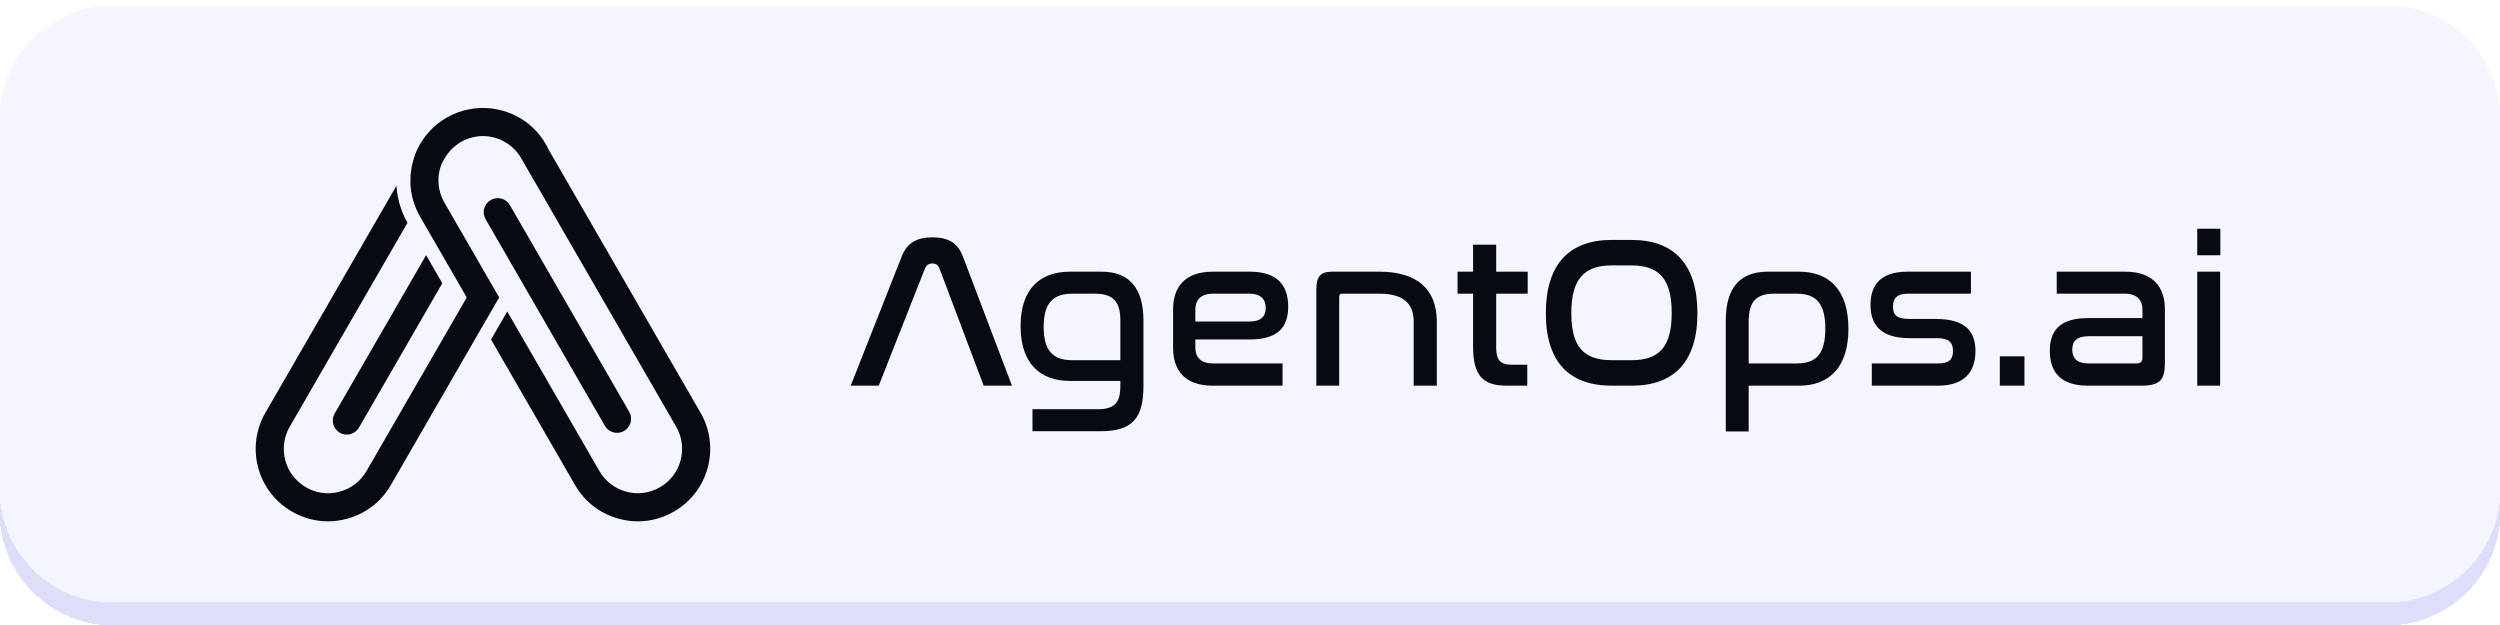
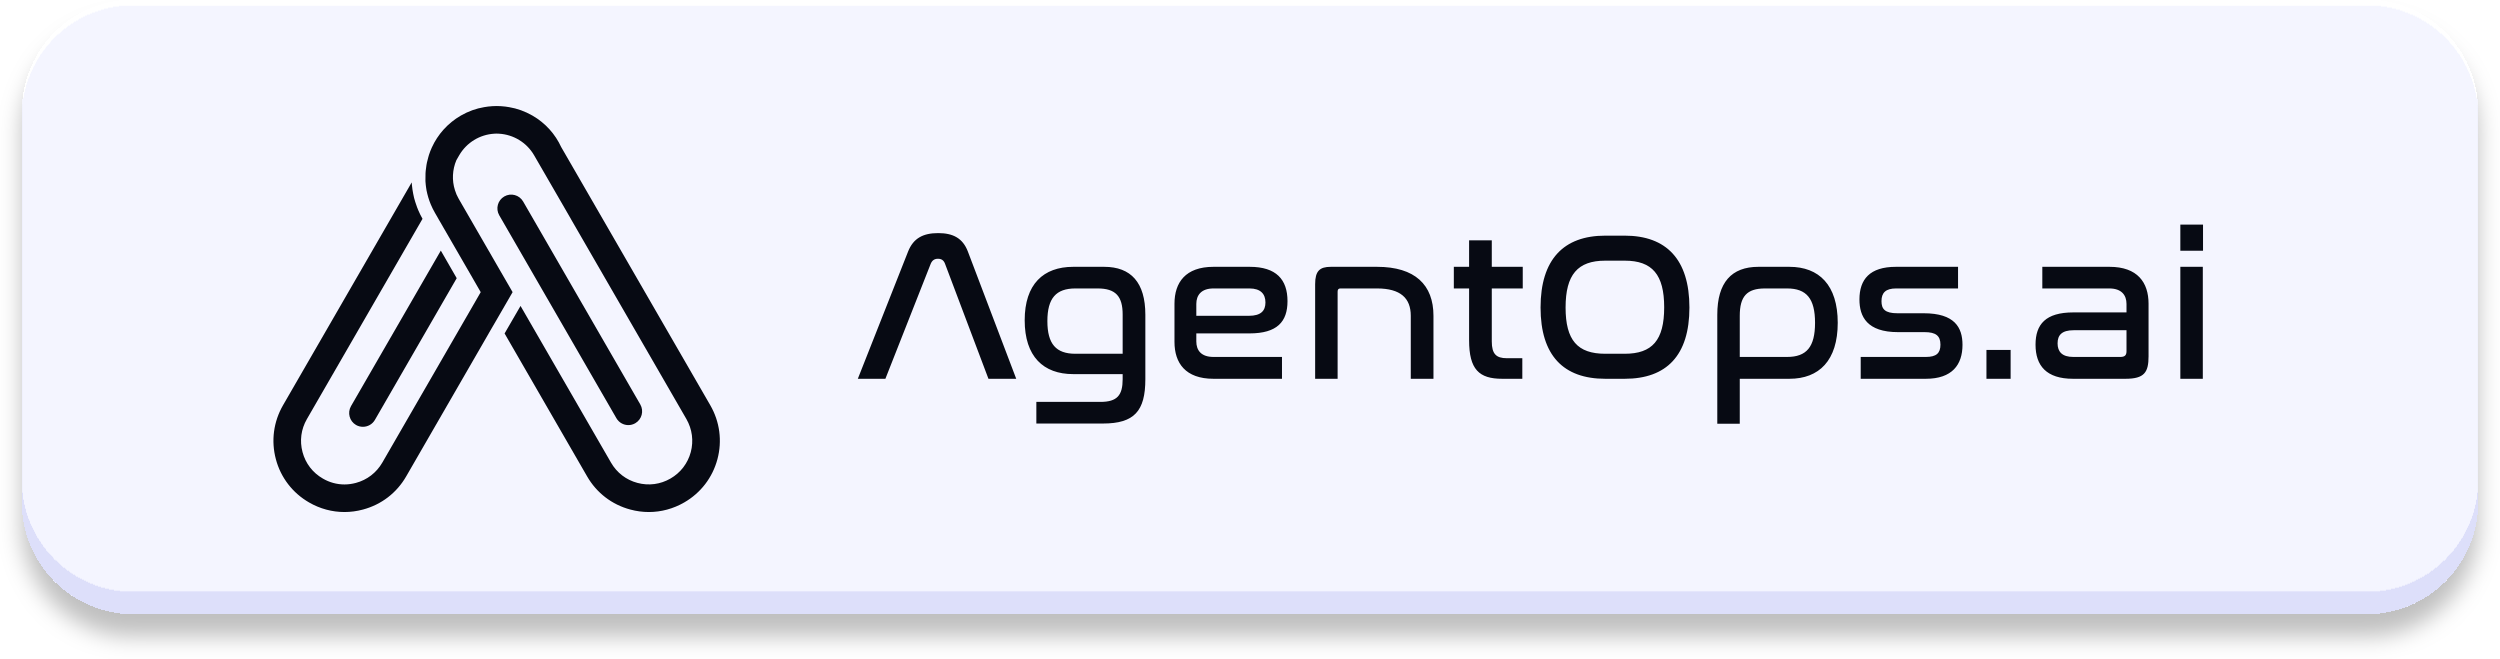
- <svg xmlns="http://www.w3.org/2000/svg" width="440" height="110" viewBox="0 0 440 110" fill="none">
-   <g filter="url(#filter0_ii_101_365)">
-     <rect width="440" height="110" rx="20" fill="#F4F5FF" />
+ <svg xmlns="http://www.w3.org/2000/svg" width="448" height="118" viewBox="0 0 448 118" fill="none">
+   <g filter="url(#filter0_d_1610_17)">
+     <g filter="url(#filter1_ii_1610_17)">
+       <rect x="4" width="440" height="110" rx="20" fill="#F4F5FF" />
+     </g>
+     <path d="M63.802 76.157C64.187 76.384 64.622 76.483 65.037 76.483C65.887 76.483 66.718 76.048 67.182 75.247L81.842 49.851L78.995 44.908L62.902 72.775C62.22 73.962 62.625 75.474 63.801 76.157H63.802Z" fill="#070A13" />
+     <path d="M73.915 33.984C73.875 33.737 73.845 33.501 73.826 33.252C73.806 33.065 73.786 32.877 73.776 32.689L50.714 72.626C49.014 75.572 48.558 79.013 49.438 82.294C49.873 83.945 50.624 85.448 51.633 86.762C52.642 88.077 53.907 89.184 55.379 90.035C57.337 91.172 59.521 91.755 61.726 91.755C62.833 91.755 63.95 91.607 65.047 91.31C68.34 90.431 71.087 88.325 72.788 85.369L87.567 59.766V59.755L89 57.294L91.858 52.351L89 47.408L87.577 44.936L87.567 44.926L82.209 35.644C81.913 35.139 81.685 34.615 81.527 34.082C80.954 32.302 81.073 30.394 81.774 28.724L82.279 27.844C83.633 25.502 86.025 24.118 88.546 23.96C88.684 23.94 88.813 23.94 88.951 23.94C89.119 23.94 89.287 23.95 89.456 23.96C91.977 24.118 94.368 25.502 95.723 27.844L96.168 28.615L100.804 36.633L102.287 39.203L102.355 39.331L123.006 75.097C124.044 76.907 124.32 79.002 123.787 81.019C123.244 83.036 121.958 84.716 120.15 85.754C118.341 86.802 116.244 87.079 114.228 86.536C112.211 86.002 110.531 84.707 109.492 82.898L93.28 54.823L90.422 59.755L105.212 85.369C106.912 88.325 109.66 90.431 112.952 91.31C114.049 91.607 115.157 91.755 116.274 91.755C118.478 91.755 120.653 91.172 122.62 90.035C125.566 88.335 127.682 85.586 128.562 82.294C129.441 79.013 128.987 75.572 127.286 72.626L104.213 32.668L100.565 26.352C99.507 24.058 97.758 22.061 95.405 20.707C94.07 19.946 92.677 19.442 91.244 19.204C91.007 19.164 90.769 19.125 90.532 19.095C90.275 19.065 90.019 19.046 89.761 19.026C89.257 18.997 88.743 18.986 88.228 19.026C87.971 19.046 87.715 19.066 87.457 19.095C87.221 19.125 86.983 19.165 86.746 19.204C85.323 19.441 83.918 19.945 82.594 20.707C80.221 22.081 78.441 24.107 77.384 26.431C77.186 26.864 77.017 27.311 76.868 27.764C76.823 27.899 76.791 28.037 76.751 28.173C76.656 28.498 76.569 28.825 76.499 29.157C76.468 29.31 76.442 29.465 76.416 29.62C76.361 29.948 76.316 30.278 76.286 30.61C76.273 30.758 76.261 30.906 76.253 31.056C76.233 31.408 76.231 31.761 76.241 32.115C76.244 32.204 76.233 32.293 76.238 32.382C76.238 32.452 76.238 32.52 76.248 32.599C76.25 32.635 76.255 32.669 76.258 32.705C76.261 32.753 76.266 32.801 76.271 32.849C76.28 32.95 76.286 33.05 76.297 33.153C76.317 33.302 76.338 33.46 76.357 33.608C76.376 33.776 76.406 33.955 76.436 34.122C76.516 34.526 76.617 34.928 76.734 35.327C76.738 35.339 76.74 35.352 76.743 35.364C76.871 35.791 77.02 36.215 77.197 36.633C77.405 37.137 77.652 37.631 77.929 38.115L78.561 39.212V39.223L78.996 39.964L79.55 40.933H79.56L79.57 40.962L80.826 43.137L83.277 47.379L84.7 49.84V49.85L84.711 49.861L84.721 49.871V49.881L86.144 52.353L84.721 54.825L68.509 82.9C67.461 84.709 65.78 86.004 63.773 86.538C63.1 86.716 62.408 86.814 61.737 86.814C60.383 86.814 59.048 86.459 57.852 85.756C56.043 84.719 54.748 83.037 54.215 81.021C53.671 79.004 53.948 76.909 54.996 75.099L75.646 39.333L75.715 39.224V39.214C75.567 38.957 75.438 38.71 75.31 38.453C75.182 38.177 75.053 37.91 74.935 37.633C74.925 37.623 74.925 37.603 74.915 37.593V37.574C74.856 37.435 74.796 37.297 74.747 37.159C74.619 36.833 74.51 36.507 74.411 36.179C74.253 35.696 74.134 35.211 74.045 34.727C73.986 34.48 73.946 34.243 73.917 33.995C73.917 33.995 73.927 33.995 73.917 33.984H73.915Z" fill="#070A13" />
+     <path d="M112.6 76.178C113.019 76.178 113.444 76.071 113.834 75.846C115.016 75.163 115.421 73.652 114.738 72.471L93.745 36.109C93.062 34.927 91.55 34.52 90.369 35.205C89.187 35.887 88.782 37.399 89.465 38.58L110.458 74.942C110.916 75.735 111.746 76.178 112.601 76.178H112.6Z" fill="#070A13" />
+     <path d="M166.794 47.244L158.662 67.878H153.722L162.728 45.078C163.678 42.684 165.426 41.772 168.124 41.772C170.784 41.772 172.532 42.684 173.444 45.078L182.108 67.878H177.13L169.34 47.244C169.112 46.636 168.694 46.37 168.086 46.37C167.478 46.37 167.06 46.636 166.794 47.244ZM192.326 47.814H197.874C202.662 47.814 205.246 50.626 205.246 56.402V67.954C205.246 73.654 203.27 75.896 197.646 75.896H185.714V72.02H197.19C200.192 72.02 201.18 70.842 201.18 67.954V67.042H192.326C186.968 67.042 183.624 63.888 183.624 57.39C183.624 50.93 186.968 47.814 192.326 47.814ZM187.69 57.542C187.69 61.646 189.248 63.394 192.706 63.394H201.18V56.364C201.18 53.096 199.926 51.69 196.696 51.69H192.706C189.248 51.69 187.69 53.438 187.69 57.542ZM217.458 47.814H223.956C228.706 47.814 230.72 50.094 230.72 53.97C230.72 57.656 228.858 59.746 223.918 59.746H214.38V61.19C214.38 62.786 215.254 63.964 217.458 63.964H229.732V67.878H217.458C212.442 67.878 210.466 65.066 210.466 61.266V54.426C210.466 50.626 212.442 47.814 217.458 47.814ZM214.38 54.464V56.592H223.804C225.97 56.592 226.768 55.68 226.768 54.198C226.768 52.678 225.894 51.69 223.918 51.69H217.458C215.254 51.69 214.38 52.906 214.38 54.464ZM238.485 47.814H246.769C253.571 47.814 256.877 51.044 256.877 56.592V67.878H252.811V56.592C252.811 53.438 250.987 51.69 246.769 51.69H240.195C239.853 51.69 239.701 51.88 239.701 52.26V67.878H235.673V50.93C235.673 48.574 236.471 47.814 238.485 47.814ZM260.526 47.814H263.262V43.064H267.328V47.814H272.876V51.69H267.328V61.19C267.328 63.432 268.126 64.192 270.026 64.192H272.8V67.878H269.19C265.048 67.878 263.262 66.206 263.262 60.962V51.69H260.526V47.814ZM287.658 42.228H291.154C298.602 42.228 302.744 46.484 302.744 55.11C302.744 63.698 298.64 67.878 291.154 67.878H287.658C280.172 67.878 276.068 63.698 276.068 55.11C276.068 46.484 280.21 42.228 287.658 42.228ZM291.154 46.712H287.658C282.718 46.712 280.552 49.22 280.552 55.11C280.552 60.962 282.68 63.394 287.658 63.394H291.154C296.094 63.394 298.222 60.962 298.222 55.072C298.222 49.22 296.094 46.712 291.154 46.712ZM315.11 47.814H320.658C325.978 47.814 329.322 51.082 329.322 57.846C329.322 64.61 325.978 67.878 320.658 67.878H311.766V75.934H307.738V56.402C307.738 50.626 310.284 47.814 315.11 47.814ZM311.766 56.592V63.964H320.24C323.736 63.964 325.256 62.178 325.256 57.846C325.256 53.514 323.736 51.69 320.24 51.69H316.288C313.02 51.69 311.766 53.134 311.766 56.592ZM339.747 47.814H350.881V51.69H339.785C337.923 51.69 337.163 52.45 337.163 53.97C337.163 55.376 337.771 56.136 340.013 56.136H344.725C350.273 56.136 351.679 58.682 351.679 61.798C351.679 65.37 349.817 67.878 345.105 67.878H333.439V63.964H345.105C346.967 63.964 347.727 63.318 347.727 61.76C347.727 60.164 346.891 59.518 344.877 59.518H340.127C334.579 59.518 333.211 56.744 333.211 53.666C333.211 50.056 335.073 47.814 339.747 47.814ZM355.971 62.71H360.303V67.878H355.971V62.71ZM365.983 47.814H378.029C383.045 47.814 385.021 50.626 385.021 54.426V63.85C385.021 66.738 384.261 67.878 380.879 67.878H371.493C366.743 67.878 364.767 65.56 364.767 61.76C364.767 58.112 366.591 55.984 371.531 55.984H381.069V54.464C381.069 52.906 380.195 51.69 377.991 51.69H365.983V47.814ZM379.967 63.964C380.765 63.964 381.069 63.66 381.069 62.938V59.176H371.607C369.479 59.176 368.719 60.05 368.719 61.532C368.719 63.014 369.517 63.964 371.531 63.964H379.967ZM390.716 47.814H394.744V67.878H390.716V47.814ZM390.716 40.252H394.782V44.926H390.716V40.252Z" fill="#070A13" />
  </g>
-   <path d="M59.801 76.157C60.187 76.385 60.621 76.483 61.037 76.483C61.887 76.483 62.717 76.048 63.181 75.248L77.842 49.851L74.995 44.909L58.901 72.776C58.219 73.962 58.624 75.474 59.8 76.157H59.801Z" fill="#070A13" />
-   <path d="M69.915 33.984C69.875 33.737 69.845 33.501 69.826 33.252C69.806 33.065 69.786 32.877 69.776 32.689L46.714 72.626C45.014 75.572 44.558 79.013 45.438 82.294C45.873 83.945 46.624 85.448 47.633 86.762C48.642 88.077 49.907 89.184 51.379 90.035C53.337 91.172 55.521 91.755 57.726 91.755C58.833 91.755 59.95 91.607 61.047 91.31C64.34 90.431 67.087 88.325 68.788 85.369L83.567 59.766V59.755L85 57.294L87.858 52.351L85 47.408L83.577 44.936L83.567 44.926L78.209 35.644C77.913 35.139 77.685 34.615 77.527 34.082C76.954 32.302 77.073 30.394 77.774 28.724L78.279 27.844C79.633 25.502 82.025 24.118 84.546 23.96C84.684 23.94 84.813 23.94 84.951 23.94C85.119 23.94 85.287 23.95 85.456 23.96C87.977 24.118 90.368 25.502 91.723 27.844L92.168 28.615L96.804 36.633L98.287 39.203L98.355 39.331L119.006 75.097C120.044 76.907 120.32 79.002 119.787 81.019C119.244 83.036 117.958 84.716 116.15 85.754C114.341 86.802 112.244 87.079 110.228 86.536C108.211 86.002 106.531 84.707 105.492 82.898L89.28 54.823L86.422 59.755L101.212 85.369C102.912 88.325 105.66 90.431 108.952 91.31C110.049 91.607 111.157 91.755 112.274 91.755C114.478 91.755 116.653 91.172 118.62 90.035C121.566 88.335 123.682 85.586 124.562 82.294C125.441 79.013 124.987 75.572 123.286 72.626L100.213 32.668L96.565 26.352C95.507 24.058 93.758 22.061 91.405 20.707C90.07 19.946 88.677 19.442 87.244 19.204C87.007 19.164 86.769 19.125 86.532 19.095C86.275 19.065 86.019 19.046 85.761 19.026C85.257 18.997 84.743 18.986 84.228 19.026C83.971 19.046 83.715 19.066 83.457 19.095C83.221 19.125 82.983 19.165 82.746 19.204C81.323 19.441 79.918 19.945 78.594 20.707C76.221 22.081 74.441 24.107 73.384 26.431C73.186 26.864 73.017 27.311 72.868 27.764C72.823 27.899 72.791 28.037 72.751 28.173C72.656 28.498 72.569 28.825 72.499 29.157C72.468 29.31 72.442 29.465 72.416 29.62C72.361 29.948 72.316 30.278 72.286 30.61C72.273 30.758 72.261 30.906 72.253 31.056C72.233 31.408 72.231 31.761 72.241 32.115C72.244 32.204 72.233 32.293 72.238 32.382C72.238 32.452 72.238 32.52 72.248 32.599C72.25 32.635 72.255 32.669 72.258 32.705C72.261 32.753 72.266 32.801 72.271 32.849C72.28 32.95 72.286 33.05 72.297 33.153C72.317 33.302 72.338 33.46 72.357 33.608C72.376 33.776 72.406 33.955 72.436 34.122C72.516 34.526 72.617 34.928 72.734 35.327C72.738 35.339 72.74 35.352 72.743 35.364C72.871 35.791 73.02 36.215 73.197 36.633C73.405 37.137 73.652 37.631 73.929 38.115L74.561 39.212V39.223L74.996 39.964L75.55 40.933H75.56L75.57 40.962L76.826 43.137L79.277 47.379L80.7 49.84V49.85L80.711 49.861L80.721 49.871V49.881L82.144 52.353L80.721 54.825L64.509 82.9C63.461 84.709 61.78 86.004 59.773 86.538C59.1 86.716 58.408 86.814 57.737 86.814C56.383 86.814 55.048 86.459 53.852 85.756C52.043 84.719 50.748 83.037 50.215 81.021C49.671 79.004 49.948 76.909 50.996 75.099L71.646 39.333L71.715 39.224V39.214C71.567 38.957 71.438 38.71 71.31 38.453C71.182 38.177 71.053 37.91 70.935 37.633C70.925 37.623 70.925 37.603 70.915 37.593V37.574C70.856 37.435 70.796 37.297 70.747 37.159C70.619 36.833 70.51 36.507 70.411 36.179C70.253 35.696 70.134 35.211 70.045 34.727C69.986 34.48 69.946 34.243 69.917 33.995C69.917 33.995 69.927 33.995 69.917 33.984H69.915Z" fill="#070A13" />
-   <path d="M108.601 76.178C109.02 76.178 109.445 76.072 109.834 75.847C111.017 75.164 111.422 73.653 110.739 72.471L89.746 36.11C89.063 34.927 87.551 34.52 86.37 35.205C85.188 35.888 84.782 37.399 85.465 38.581L106.459 74.942C106.917 75.735 107.747 76.178 108.602 76.178H108.601Z" fill="#070A13" />
-   <path d="M162.794 47.244L154.662 67.878H149.722L158.728 45.078C159.678 42.684 161.426 41.772 164.124 41.772C166.784 41.772 168.532 42.684 169.444 45.078L178.108 67.878H173.13L165.34 47.244C165.112 46.636 164.694 46.37 164.086 46.37C163.478 46.37 163.06 46.636 162.794 47.244ZM188.326 47.814H193.874C198.662 47.814 201.246 50.626 201.246 56.402V67.954C201.246 73.654 199.27 75.896 193.646 75.896H181.714V72.02H193.19C196.192 72.02 197.18 70.842 197.18 67.954V67.042H188.326C182.968 67.042 179.624 63.888 179.624 57.39C179.624 50.93 182.968 47.814 188.326 47.814ZM183.69 57.542C183.69 61.646 185.248 63.394 188.706 63.394H197.18V56.364C197.18 53.096 195.926 51.69 192.696 51.69H188.706C185.248 51.69 183.69 53.438 183.69 57.542ZM213.458 47.814H219.956C224.706 47.814 226.72 50.094 226.72 53.97C226.72 57.656 224.858 59.746 219.918 59.746H210.38V61.19C210.38 62.786 211.254 63.964 213.458 63.964H225.732V67.878H213.458C208.442 67.878 206.466 65.066 206.466 61.266V54.426C206.466 50.626 208.442 47.814 213.458 47.814ZM210.38 54.464V56.592H219.804C221.97 56.592 222.768 55.68 222.768 54.198C222.768 52.678 221.894 51.69 219.918 51.69H213.458C211.254 51.69 210.38 52.906 210.38 54.464ZM234.485 47.814H242.769C249.571 47.814 252.877 51.044 252.877 56.592V67.878H248.811V56.592C248.811 53.438 246.987 51.69 242.769 51.69H236.195C235.853 51.69 235.701 51.88 235.701 52.26V67.878H231.673V50.93C231.673 48.574 232.471 47.814 234.485 47.814ZM256.526 47.814H259.262V43.064H263.328V47.814H268.876V51.69H263.328V61.19C263.328 63.432 264.126 64.192 266.026 64.192H268.8V67.878H265.19C261.048 67.878 259.262 66.206 259.262 60.962V51.69H256.526V47.814ZM283.658 42.228H287.154C294.602 42.228 298.744 46.484 298.744 55.11C298.744 63.698 294.64 67.878 287.154 67.878H283.658C276.172 67.878 272.068 63.698 272.068 55.11C272.068 46.484 276.21 42.228 283.658 42.228ZM287.154 46.712H283.658C278.718 46.712 276.552 49.22 276.552 55.11C276.552 60.962 278.68 63.394 283.658 63.394H287.154C292.094 63.394 294.222 60.962 294.222 55.072C294.222 49.22 292.094 46.712 287.154 46.712ZM311.11 47.814H316.658C321.978 47.814 325.322 51.082 325.322 57.846C325.322 64.61 321.978 67.878 316.658 67.878H307.766V75.934H303.738V56.402C303.738 50.626 306.284 47.814 311.11 47.814ZM307.766 56.592V63.964H316.24C319.736 63.964 321.256 62.178 321.256 57.846C321.256 53.514 319.736 51.69 316.24 51.69H312.288C309.02 51.69 307.766 53.134 307.766 56.592ZM335.747 47.814H346.881V51.69H335.785C333.923 51.69 333.163 52.45 333.163 53.97C333.163 55.376 333.771 56.136 336.013 56.136H340.725C346.273 56.136 347.679 58.682 347.679 61.798C347.679 65.37 345.817 67.878 341.105 67.878H329.439V63.964H341.105C342.967 63.964 343.727 63.318 343.727 61.76C343.727 60.164 342.891 59.518 340.877 59.518H336.127C330.579 59.518 329.211 56.744 329.211 53.666C329.211 50.056 331.073 47.814 335.747 47.814ZM351.971 62.71H356.303V67.878H351.971V62.71ZM361.983 47.814H374.029C379.045 47.814 381.021 50.626 381.021 54.426V63.85C381.021 66.738 380.261 67.878 376.879 67.878H367.493C362.743 67.878 360.767 65.56 360.767 61.76C360.767 58.112 362.591 55.984 367.531 55.984H377.069V54.464C377.069 52.906 376.195 51.69 373.991 51.69H361.983V47.814ZM375.967 63.964C376.765 63.964 377.069 63.66 377.069 62.938V59.176H367.607C365.479 59.176 364.719 60.05 364.719 61.532C364.719 63.014 365.517 63.964 367.531 63.964H375.967ZM386.716 47.814H390.744V67.878H386.716V47.814ZM386.716 40.252H390.782V44.926H386.716V40.252Z" fill="#070A13" />
  <defs>
-     <filter id="filter0_ii_101_365" x="0" y="0" width="440" height="110" filterUnits="userSpaceOnUse" color-interpolation-filters="sRGB">
+     <filter id="filter0_d_1610_17" x="0" y="0" width="448" height="118" filterUnits="userSpaceOnUse" color-interpolation-filters="sRGB">
+       <feFlood flood-opacity="0" result="BackgroundImageFix" />
+       <feColorMatrix in="SourceAlpha" type="matrix" values="0 0 0 0 0 0 0 0 0 0 0 0 0 0 0 0 0 0 127 0" result="hardAlpha" />
+       <feOffset dy="4" />
+       <feGaussianBlur stdDeviation="2" />
+       <feComposite in2="hardAlpha" operator="out" />
+       <feColorMatrix type="matrix" values="0 0 0 0 0 0 0 0 0 0 0 0 0 0 0 0 0 0 0.25 0" />
+       <feBlend mode="normal" in2="BackgroundImageFix" result="effect1_dropShadow_1610_17" />
+       <feBlend mode="normal" in="SourceGraphic" in2="effect1_dropShadow_1610_17" result="shape" />
+     </filter>
+     <filter id="filter1_ii_1610_17" x="4" y="0" width="440" height="110" filterUnits="userSpaceOnUse" color-interpolation-filters="sRGB">
      <feFlood flood-opacity="0" result="BackgroundImageFix" />
      <feBlend mode="normal" in="SourceGraphic" in2="BackgroundImageFix" result="shape" />
      <feColorMatrix in="SourceAlpha" type="matrix" values="0 0 0 0 0 0 0 0 0 0 0 0 0 0 0 0 0 0 127 0" result="hardAlpha" />
      <feOffset dy="1" />
      <feComposite in2="hardAlpha" operator="arithmetic" k2="-1" k3="1" />
      <feColorMatrix type="matrix" values="0 0 0 0 1 0 0 0 0 1 0 0 0 0 1 0 0 0 1 0" />
-       <feBlend mode="normal" in2="shape" result="effect1_innerShadow_101_365" />
+       <feBlend mode="normal" in2="shape" result="effect1_innerShadow_1610_17" />
      <feColorMatrix in="SourceAlpha" type="matrix" values="0 0 0 0 0 0 0 0 0 0 0 0 0 0 0 0 0 0 127 0" result="hardAlpha" />
      <feOffset dy="-4" />
      <feComposite in2="hardAlpha" operator="arithmetic" k2="-1" k3="1" />
      <feColorMatrix type="matrix" values="0 0 0 0 0.866 0 0 0 0 0.875 0 0 0 0 0.979 0 0 0 1 0" />
-       <feBlend mode="normal" in2="effect1_innerShadow_101_365" result="effect2_innerShadow_101_365" />
+       <feBlend mode="normal" in2="effect1_innerShadow_1610_17" result="effect2_innerShadow_1610_17" />
    </filter>
  </defs>
</svg>
